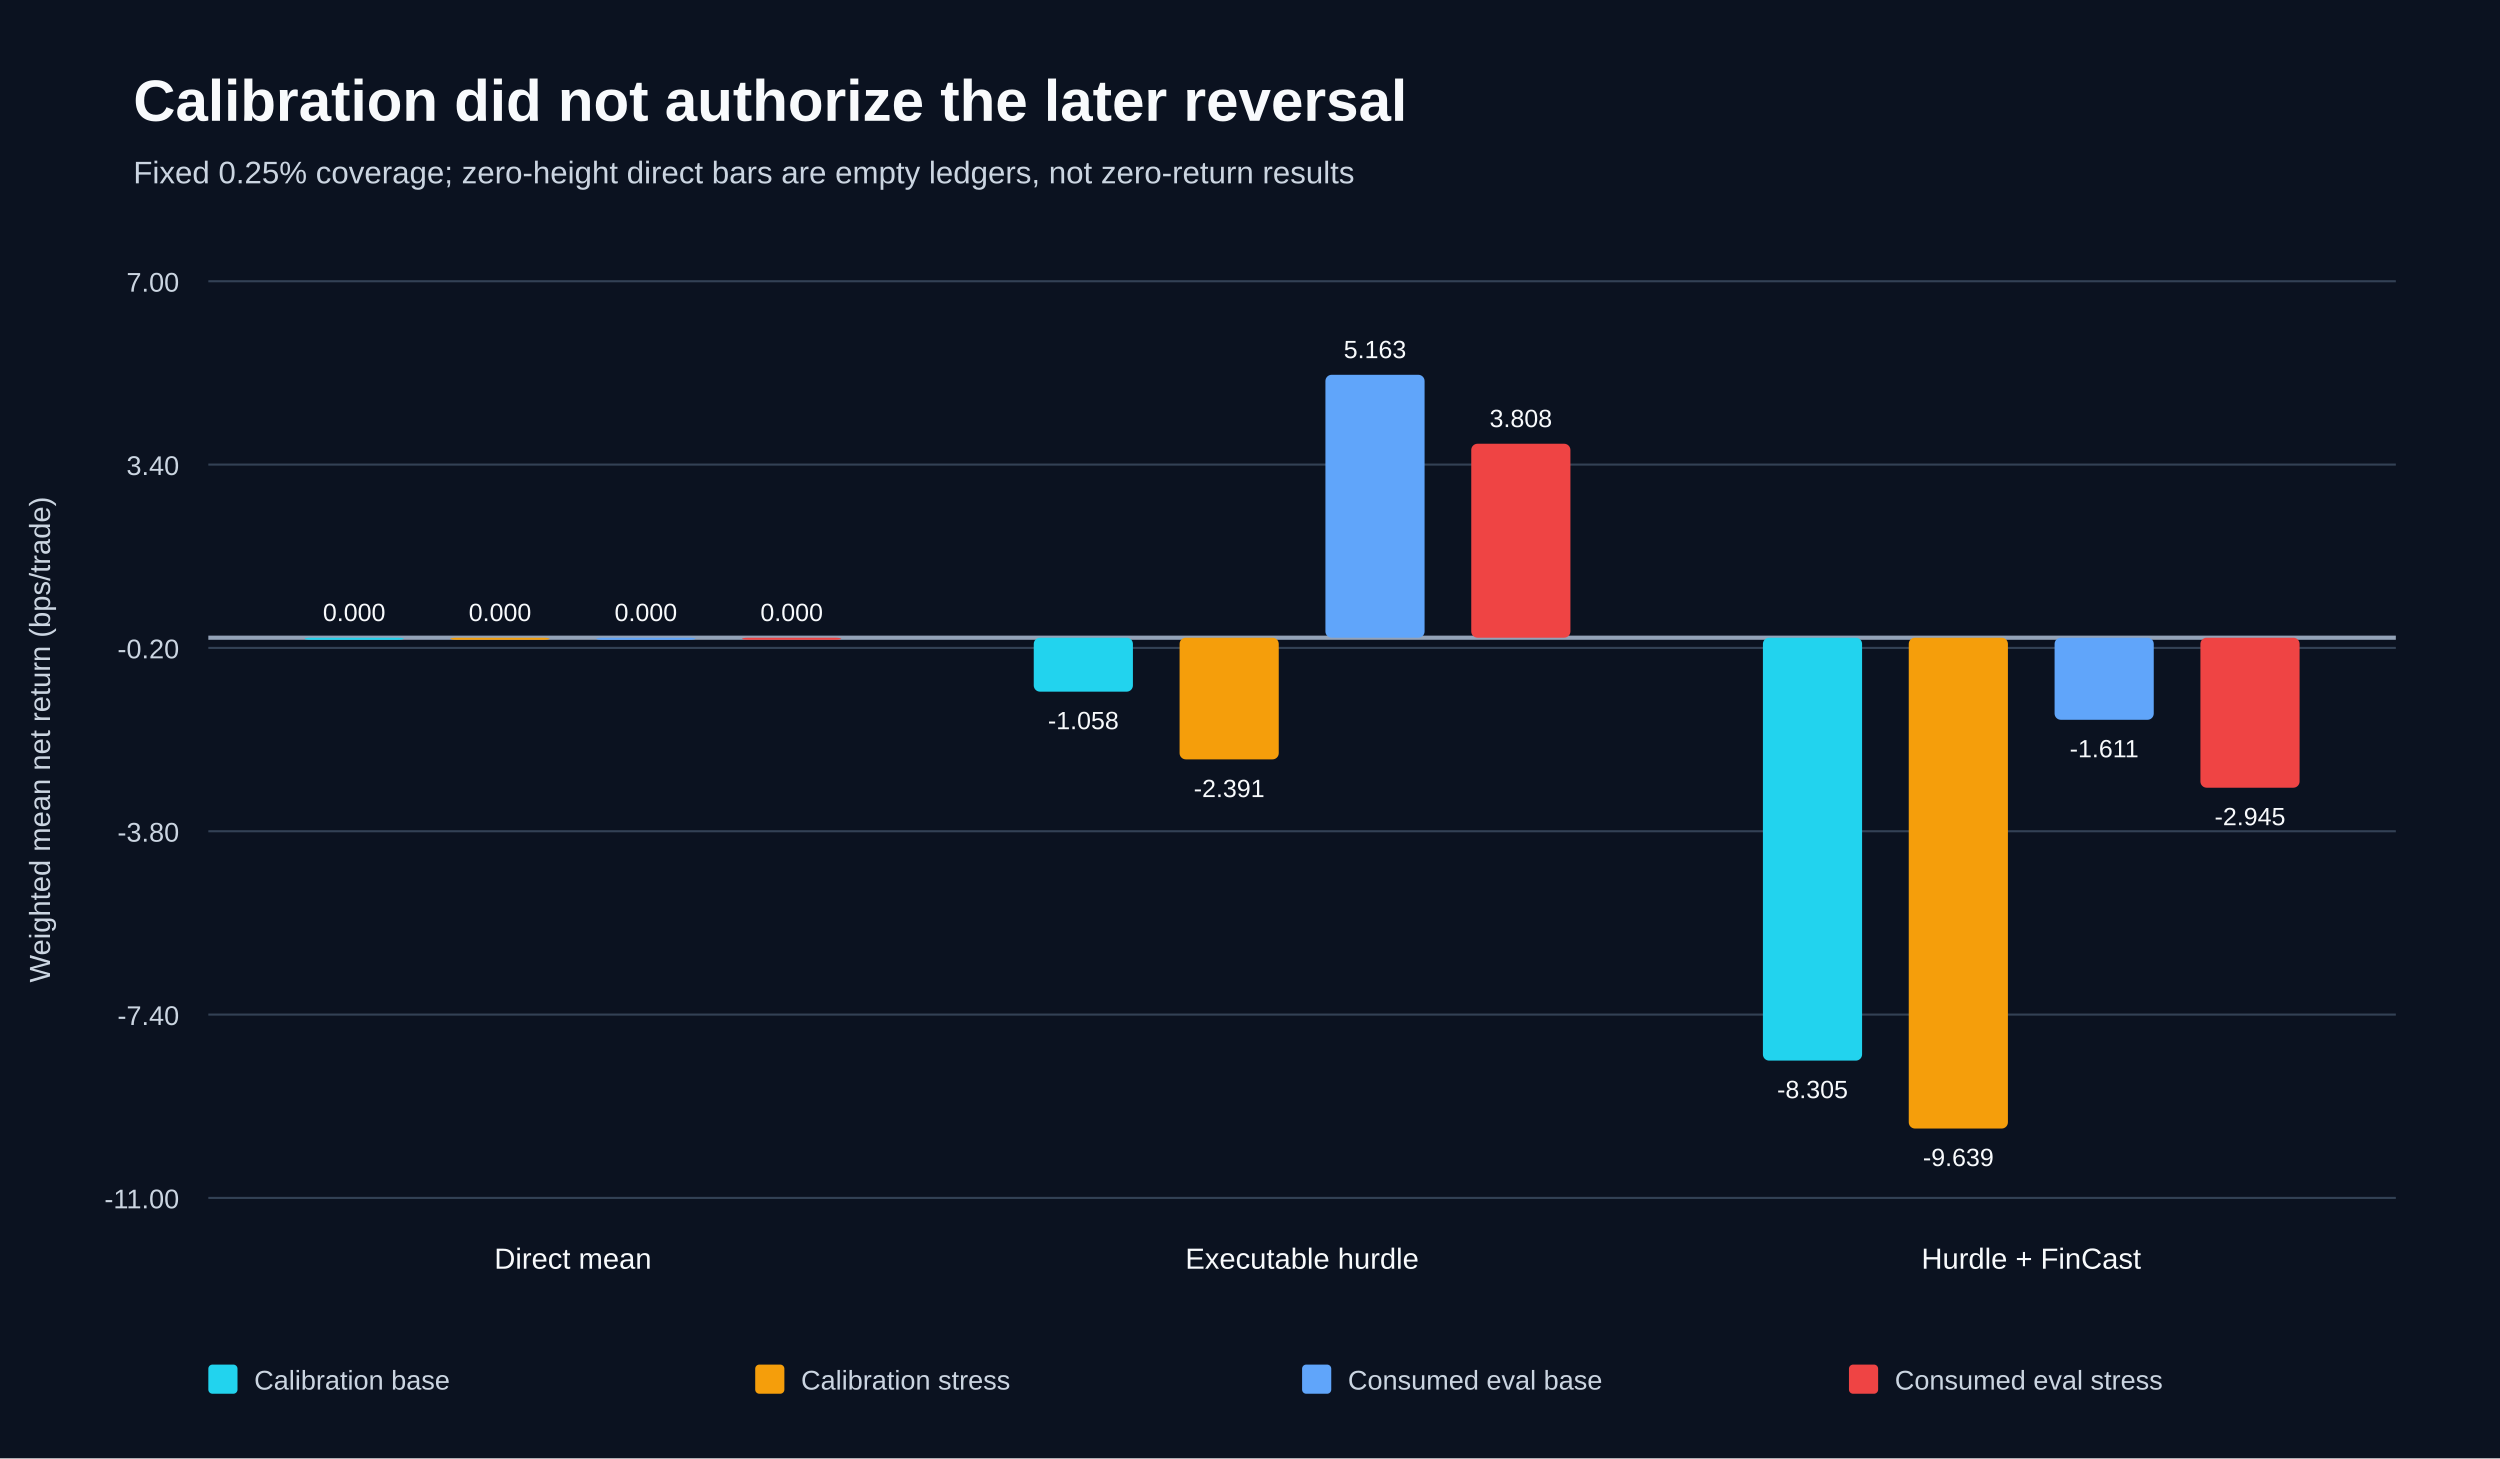
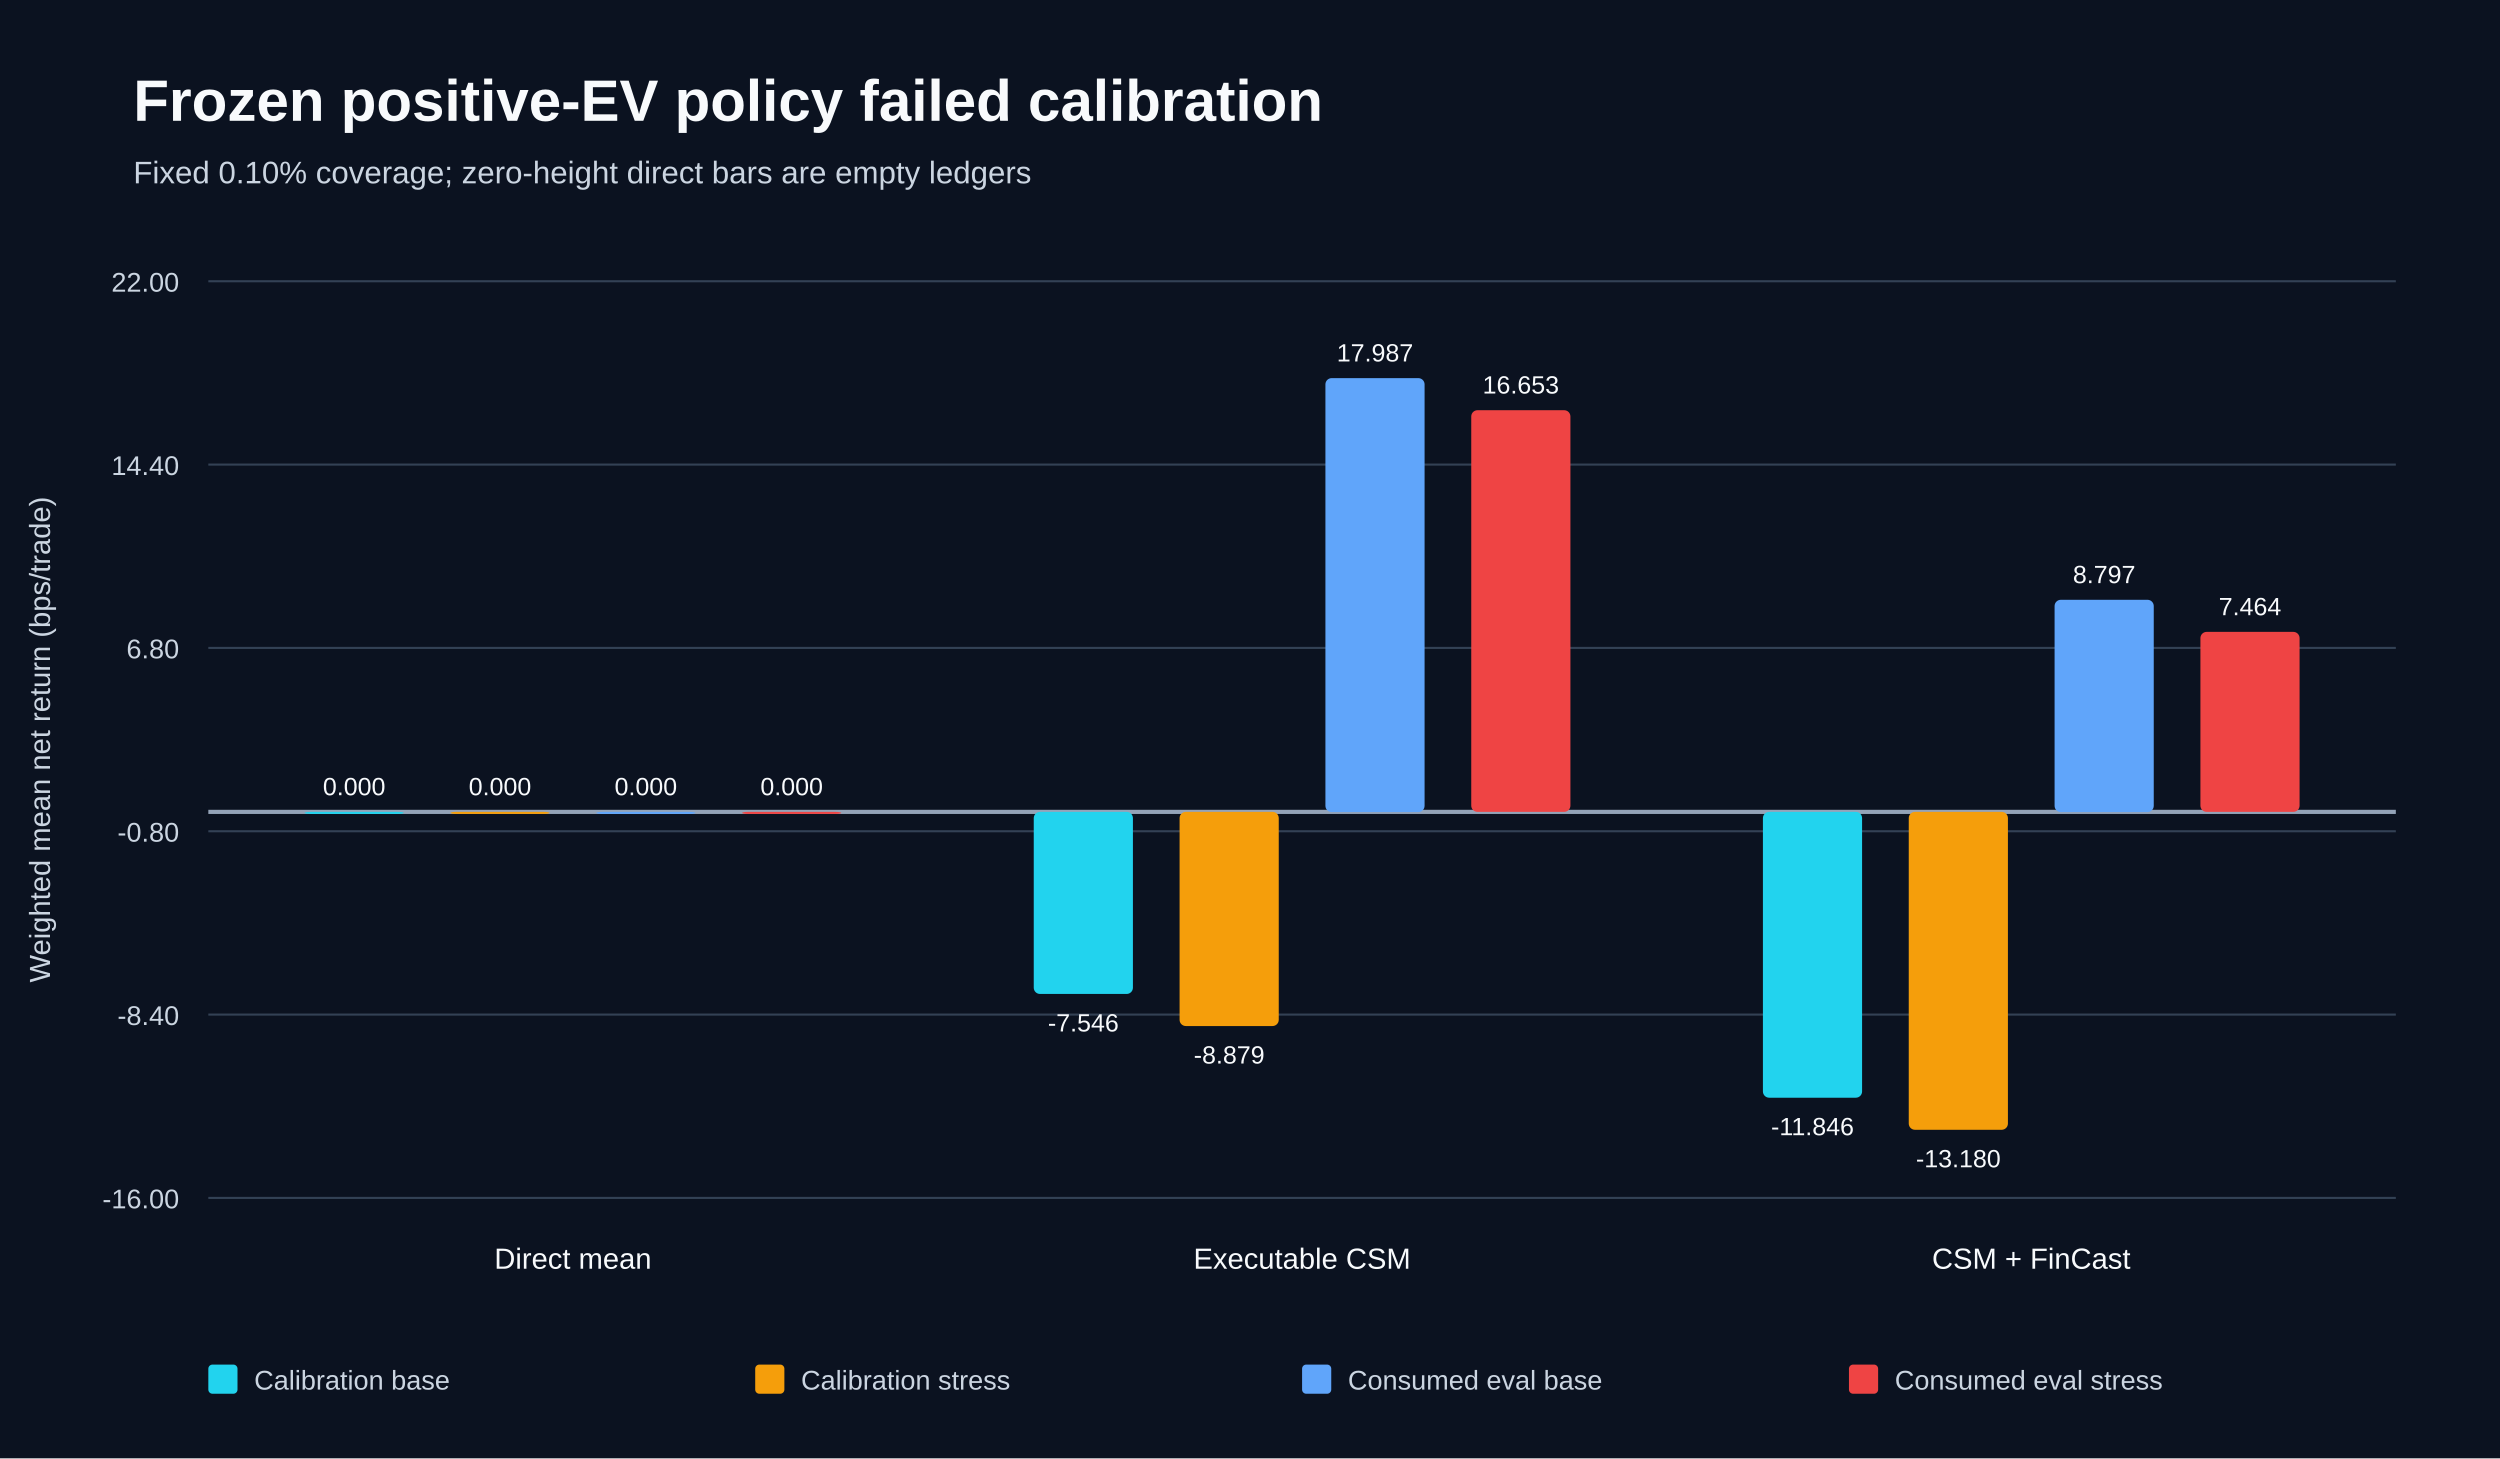
<svg xmlns="http://www.w3.org/2000/svg" width="1200" height="700" viewBox="0 0 1200 700" role="img">
  <rect width="1200" height="700" fill="#0b1220" />
-   <text x="64" y="58" fill="#f8fafc" font-family="Segoe UI,Arial,sans-serif" font-size="28" font-weight="700">Calibration did not authorize the later reversal</text>
-   <text x="64" y="88" fill="#cbd5e1" font-family="Segoe UI,Arial,sans-serif" font-size="15">Fixed 0.25% coverage; zero-height direct bars are empty ledgers, not zero-return results</text>
+   <text x="64" y="58" fill="#f8fafc" font-family="Segoe UI,Arial,sans-serif" font-size="28" font-weight="700">Frozen positive-EV policy failed calibration</text>
+   <text x="64" y="88" fill="#cbd5e1" font-family="Segoe UI,Arial,sans-serif" font-size="15">Fixed 0.10% coverage; zero-height direct bars are empty ledgers</text>
  <line x1="100" y1="575.0" x2="1150" y2="575.0" stroke="#334155" stroke-width="1" />
-   <text x="86" y="580.0" text-anchor="end" fill="#cbd5e1" font-family="Segoe UI,Arial,sans-serif" font-size="13">-11.00</text>
+   <text x="86" y="580.0" text-anchor="end" fill="#cbd5e1" font-family="Segoe UI,Arial,sans-serif" font-size="13">-16.00</text>
  <line x1="100" y1="487.0" x2="1150" y2="487.0" stroke="#334155" stroke-width="1" />
-   <text x="86" y="492.0" text-anchor="end" fill="#cbd5e1" font-family="Segoe UI,Arial,sans-serif" font-size="13">-7.40</text>
+   <text x="86" y="492.0" text-anchor="end" fill="#cbd5e1" font-family="Segoe UI,Arial,sans-serif" font-size="13">-8.40</text>
  <line x1="100" y1="399.0" x2="1150" y2="399.0" stroke="#334155" stroke-width="1" />
-   <text x="86" y="404.0" text-anchor="end" fill="#cbd5e1" font-family="Segoe UI,Arial,sans-serif" font-size="13">-3.80</text>
+   <text x="86" y="404.0" text-anchor="end" fill="#cbd5e1" font-family="Segoe UI,Arial,sans-serif" font-size="13">-0.80</text>
  <line x1="100" y1="311.0" x2="1150" y2="311.0" stroke="#334155" stroke-width="1" />
-   <text x="86" y="316.0" text-anchor="end" fill="#cbd5e1" font-family="Segoe UI,Arial,sans-serif" font-size="13">-0.20</text>
+   <text x="86" y="316.0" text-anchor="end" fill="#cbd5e1" font-family="Segoe UI,Arial,sans-serif" font-size="13">6.80</text>
  <line x1="100" y1="223.0" x2="1150" y2="223.0" stroke="#334155" stroke-width="1" />
-   <text x="86" y="228.0" text-anchor="end" fill="#cbd5e1" font-family="Segoe UI,Arial,sans-serif" font-size="13">3.40</text>
+   <text x="86" y="228.0" text-anchor="end" fill="#cbd5e1" font-family="Segoe UI,Arial,sans-serif" font-size="13">14.40</text>
  <line x1="100" y1="135.0" x2="1150" y2="135.0" stroke="#334155" stroke-width="1" />
-   <text x="86" y="140.0" text-anchor="end" fill="#cbd5e1" font-family="Segoe UI,Arial,sans-serif" font-size="13">7.00</text>
-   <line x1="100" y1="306.1" x2="1150" y2="306.1" stroke="#94a3b8" stroke-width="2" />
-   <rect x="146.2" y="306.1" width="47.6" height="1.0" rx="3" fill="#22d3ee" />
-   <text x="170.0" y="298.1" text-anchor="middle" fill="#f8fafc" font-family="Segoe UI,Arial,sans-serif" font-size="12">0.000</text>
-   <rect x="216.2" y="306.1" width="47.6" height="1.0" rx="3" fill="#f59e0b" />
-   <text x="240.0" y="298.1" text-anchor="middle" fill="#f8fafc" font-family="Segoe UI,Arial,sans-serif" font-size="12">0.000</text>
-   <rect x="286.2" y="306.1" width="47.6" height="1.0" rx="3" fill="#60a5fa" />
-   <text x="310.0" y="298.1" text-anchor="middle" fill="#f8fafc" font-family="Segoe UI,Arial,sans-serif" font-size="12">0.000</text>
-   <rect x="356.2" y="306.1" width="47.6" height="1.0" rx="3" fill="#ef4444" />
-   <text x="380.0" y="298.1" text-anchor="middle" fill="#f8fafc" font-family="Segoe UI,Arial,sans-serif" font-size="12">0.000</text>
+   <text x="86" y="140.0" text-anchor="end" fill="#cbd5e1" font-family="Segoe UI,Arial,sans-serif" font-size="13">22.00</text>
+   <line x1="100" y1="389.7" x2="1150" y2="389.7" stroke="#94a3b8" stroke-width="2" />
+   <rect x="146.2" y="389.7" width="47.6" height="1.0" rx="3" fill="#22d3ee" />
+   <text x="170.0" y="381.7" text-anchor="middle" fill="#f8fafc" font-family="Segoe UI,Arial,sans-serif" font-size="12">0.000</text>
+   <rect x="216.2" y="389.7" width="47.6" height="1.0" rx="3" fill="#f59e0b" />
+   <text x="240.0" y="381.7" text-anchor="middle" fill="#f8fafc" font-family="Segoe UI,Arial,sans-serif" font-size="12">0.000</text>
+   <rect x="286.2" y="389.7" width="47.6" height="1.0" rx="3" fill="#60a5fa" />
+   <text x="310.0" y="381.7" text-anchor="middle" fill="#f8fafc" font-family="Segoe UI,Arial,sans-serif" font-size="12">0.000</text>
+   <rect x="356.2" y="389.7" width="47.6" height="1.0" rx="3" fill="#ef4444" />
+   <text x="380.0" y="381.7" text-anchor="middle" fill="#f8fafc" font-family="Segoe UI,Arial,sans-serif" font-size="12">0.000</text>
  <text x="275.0" y="609" text-anchor="middle" fill="#f8fafc" font-family="Segoe UI,Arial,sans-serif" font-size="14">Direct mean</text>
-   <rect x="496.2" y="306.1" width="47.6" height="25.9" rx="3" fill="#22d3ee" />
-   <text x="520.0" y="350.0" text-anchor="middle" fill="#f8fafc" font-family="Segoe UI,Arial,sans-serif" font-size="12">-1.058</text>
-   <rect x="566.2" y="306.1" width="47.6" height="58.4" rx="3" fill="#f59e0b" />
-   <text x="590.0" y="382.6" text-anchor="middle" fill="#f8fafc" font-family="Segoe UI,Arial,sans-serif" font-size="12">-2.391</text>
-   <rect x="636.2" y="179.9" width="47.6" height="126.2" rx="3" fill="#60a5fa" />
-   <text x="660.0" y="171.9" text-anchor="middle" fill="#f8fafc" font-family="Segoe UI,Arial,sans-serif" font-size="12">5.163</text>
-   <rect x="706.2" y="213.0" width="47.6" height="93.1" rx="3" fill="#ef4444" />
-   <text x="730.0" y="205.0" text-anchor="middle" fill="#f8fafc" font-family="Segoe UI,Arial,sans-serif" font-size="12">3.808</text>
-   <text x="625.0" y="609" text-anchor="middle" fill="#f8fafc" font-family="Segoe UI,Arial,sans-serif" font-size="14">Executable hurdle</text>
-   <rect x="846.2" y="306.1" width="47.6" height="203.0" rx="3" fill="#22d3ee" />
-   <text x="870.0" y="527.1" text-anchor="middle" fill="#f8fafc" font-family="Segoe UI,Arial,sans-serif" font-size="12">-8.305</text>
-   <rect x="916.2" y="306.1" width="47.6" height="235.6" rx="3" fill="#f59e0b" />
-   <text x="940.0" y="559.7" text-anchor="middle" fill="#f8fafc" font-family="Segoe UI,Arial,sans-serif" font-size="12">-9.639</text>
-   <rect x="986.2" y="306.1" width="47.6" height="39.4" rx="3" fill="#60a5fa" />
-   <text x="1010.0" y="363.5" text-anchor="middle" fill="#f8fafc" font-family="Segoe UI,Arial,sans-serif" font-size="12">-1.611</text>
-   <rect x="1056.2" y="306.1" width="47.6" height="72.0" rx="3" fill="#ef4444" />
-   <text x="1080.0" y="396.1" text-anchor="middle" fill="#f8fafc" font-family="Segoe UI,Arial,sans-serif" font-size="12">-2.945</text>
-   <text x="975.0" y="609" text-anchor="middle" fill="#f8fafc" font-family="Segoe UI,Arial,sans-serif" font-size="14">Hurdle + FinCast</text>
+   <rect x="496.2" y="389.7" width="47.6" height="87.4" rx="3" fill="#22d3ee" />
+   <text x="520.0" y="495.1" text-anchor="middle" fill="#f8fafc" font-family="Segoe UI,Arial,sans-serif" font-size="12">-7.546</text>
+   <rect x="566.2" y="389.7" width="47.6" height="102.8" rx="3" fill="#f59e0b" />
+   <text x="590.0" y="510.5" text-anchor="middle" fill="#f8fafc" font-family="Segoe UI,Arial,sans-serif" font-size="12">-8.879</text>
+   <rect x="636.2" y="181.5" width="47.6" height="208.3" rx="3" fill="#60a5fa" />
+   <text x="660.0" y="173.5" text-anchor="middle" fill="#f8fafc" font-family="Segoe UI,Arial,sans-serif" font-size="12">17.987</text>
+   <rect x="706.2" y="196.9" width="47.6" height="192.8" rx="3" fill="#ef4444" />
+   <text x="730.0" y="188.9" text-anchor="middle" fill="#f8fafc" font-family="Segoe UI,Arial,sans-serif" font-size="12">16.653</text>
+   <text x="625.0" y="609" text-anchor="middle" fill="#f8fafc" font-family="Segoe UI,Arial,sans-serif" font-size="14">Executable CSM</text>
+   <rect x="846.2" y="389.7" width="47.6" height="137.2" rx="3" fill="#22d3ee" />
+   <text x="870.0" y="544.9" text-anchor="middle" fill="#f8fafc" font-family="Segoe UI,Arial,sans-serif" font-size="12">-11.846</text>
+   <rect x="916.2" y="389.7" width="47.6" height="152.6" rx="3" fill="#f59e0b" />
+   <text x="940.0" y="560.3" text-anchor="middle" fill="#f8fafc" font-family="Segoe UI,Arial,sans-serif" font-size="12">-13.180</text>
+   <rect x="986.2" y="287.9" width="47.6" height="101.9" rx="3" fill="#60a5fa" />
+   <text x="1010.0" y="279.9" text-anchor="middle" fill="#f8fafc" font-family="Segoe UI,Arial,sans-serif" font-size="12">8.797</text>
+   <rect x="1056.2" y="303.3" width="47.6" height="86.4" rx="3" fill="#ef4444" />
+   <text x="1080.0" y="295.3" text-anchor="middle" fill="#f8fafc" font-family="Segoe UI,Arial,sans-serif" font-size="12">7.464</text>
+   <text x="975.0" y="609" text-anchor="middle" fill="#f8fafc" font-family="Segoe UI,Arial,sans-serif" font-size="14">CSM + FinCast</text>
  <text transform="translate(24 355.0) rotate(-90)" text-anchor="middle" fill="#cbd5e1" font-family="Segoe UI,Arial,sans-serif" font-size="14">Weighted mean net return (bps/trade)</text>
  <rect x="100.0" y="655" width="14" height="14" rx="2" fill="#22d3ee" />
  <text x="122.0" y="667" fill="#cbd5e1" font-family="Segoe UI,Arial,sans-serif" font-size="13">Calibration base</text>
  <rect x="362.5" y="655" width="14" height="14" rx="2" fill="#f59e0b" />
  <text x="384.5" y="667" fill="#cbd5e1" font-family="Segoe UI,Arial,sans-serif" font-size="13">Calibration stress</text>
  <rect x="625.0" y="655" width="14" height="14" rx="2" fill="#60a5fa" />
  <text x="647.0" y="667" fill="#cbd5e1" font-family="Segoe UI,Arial,sans-serif" font-size="13">Consumed eval base</text>
  <rect x="887.5" y="655" width="14" height="14" rx="2" fill="#ef4444" />
  <text x="909.5" y="667" fill="#cbd5e1" font-family="Segoe UI,Arial,sans-serif" font-size="13">Consumed eval stress</text>
</svg>
